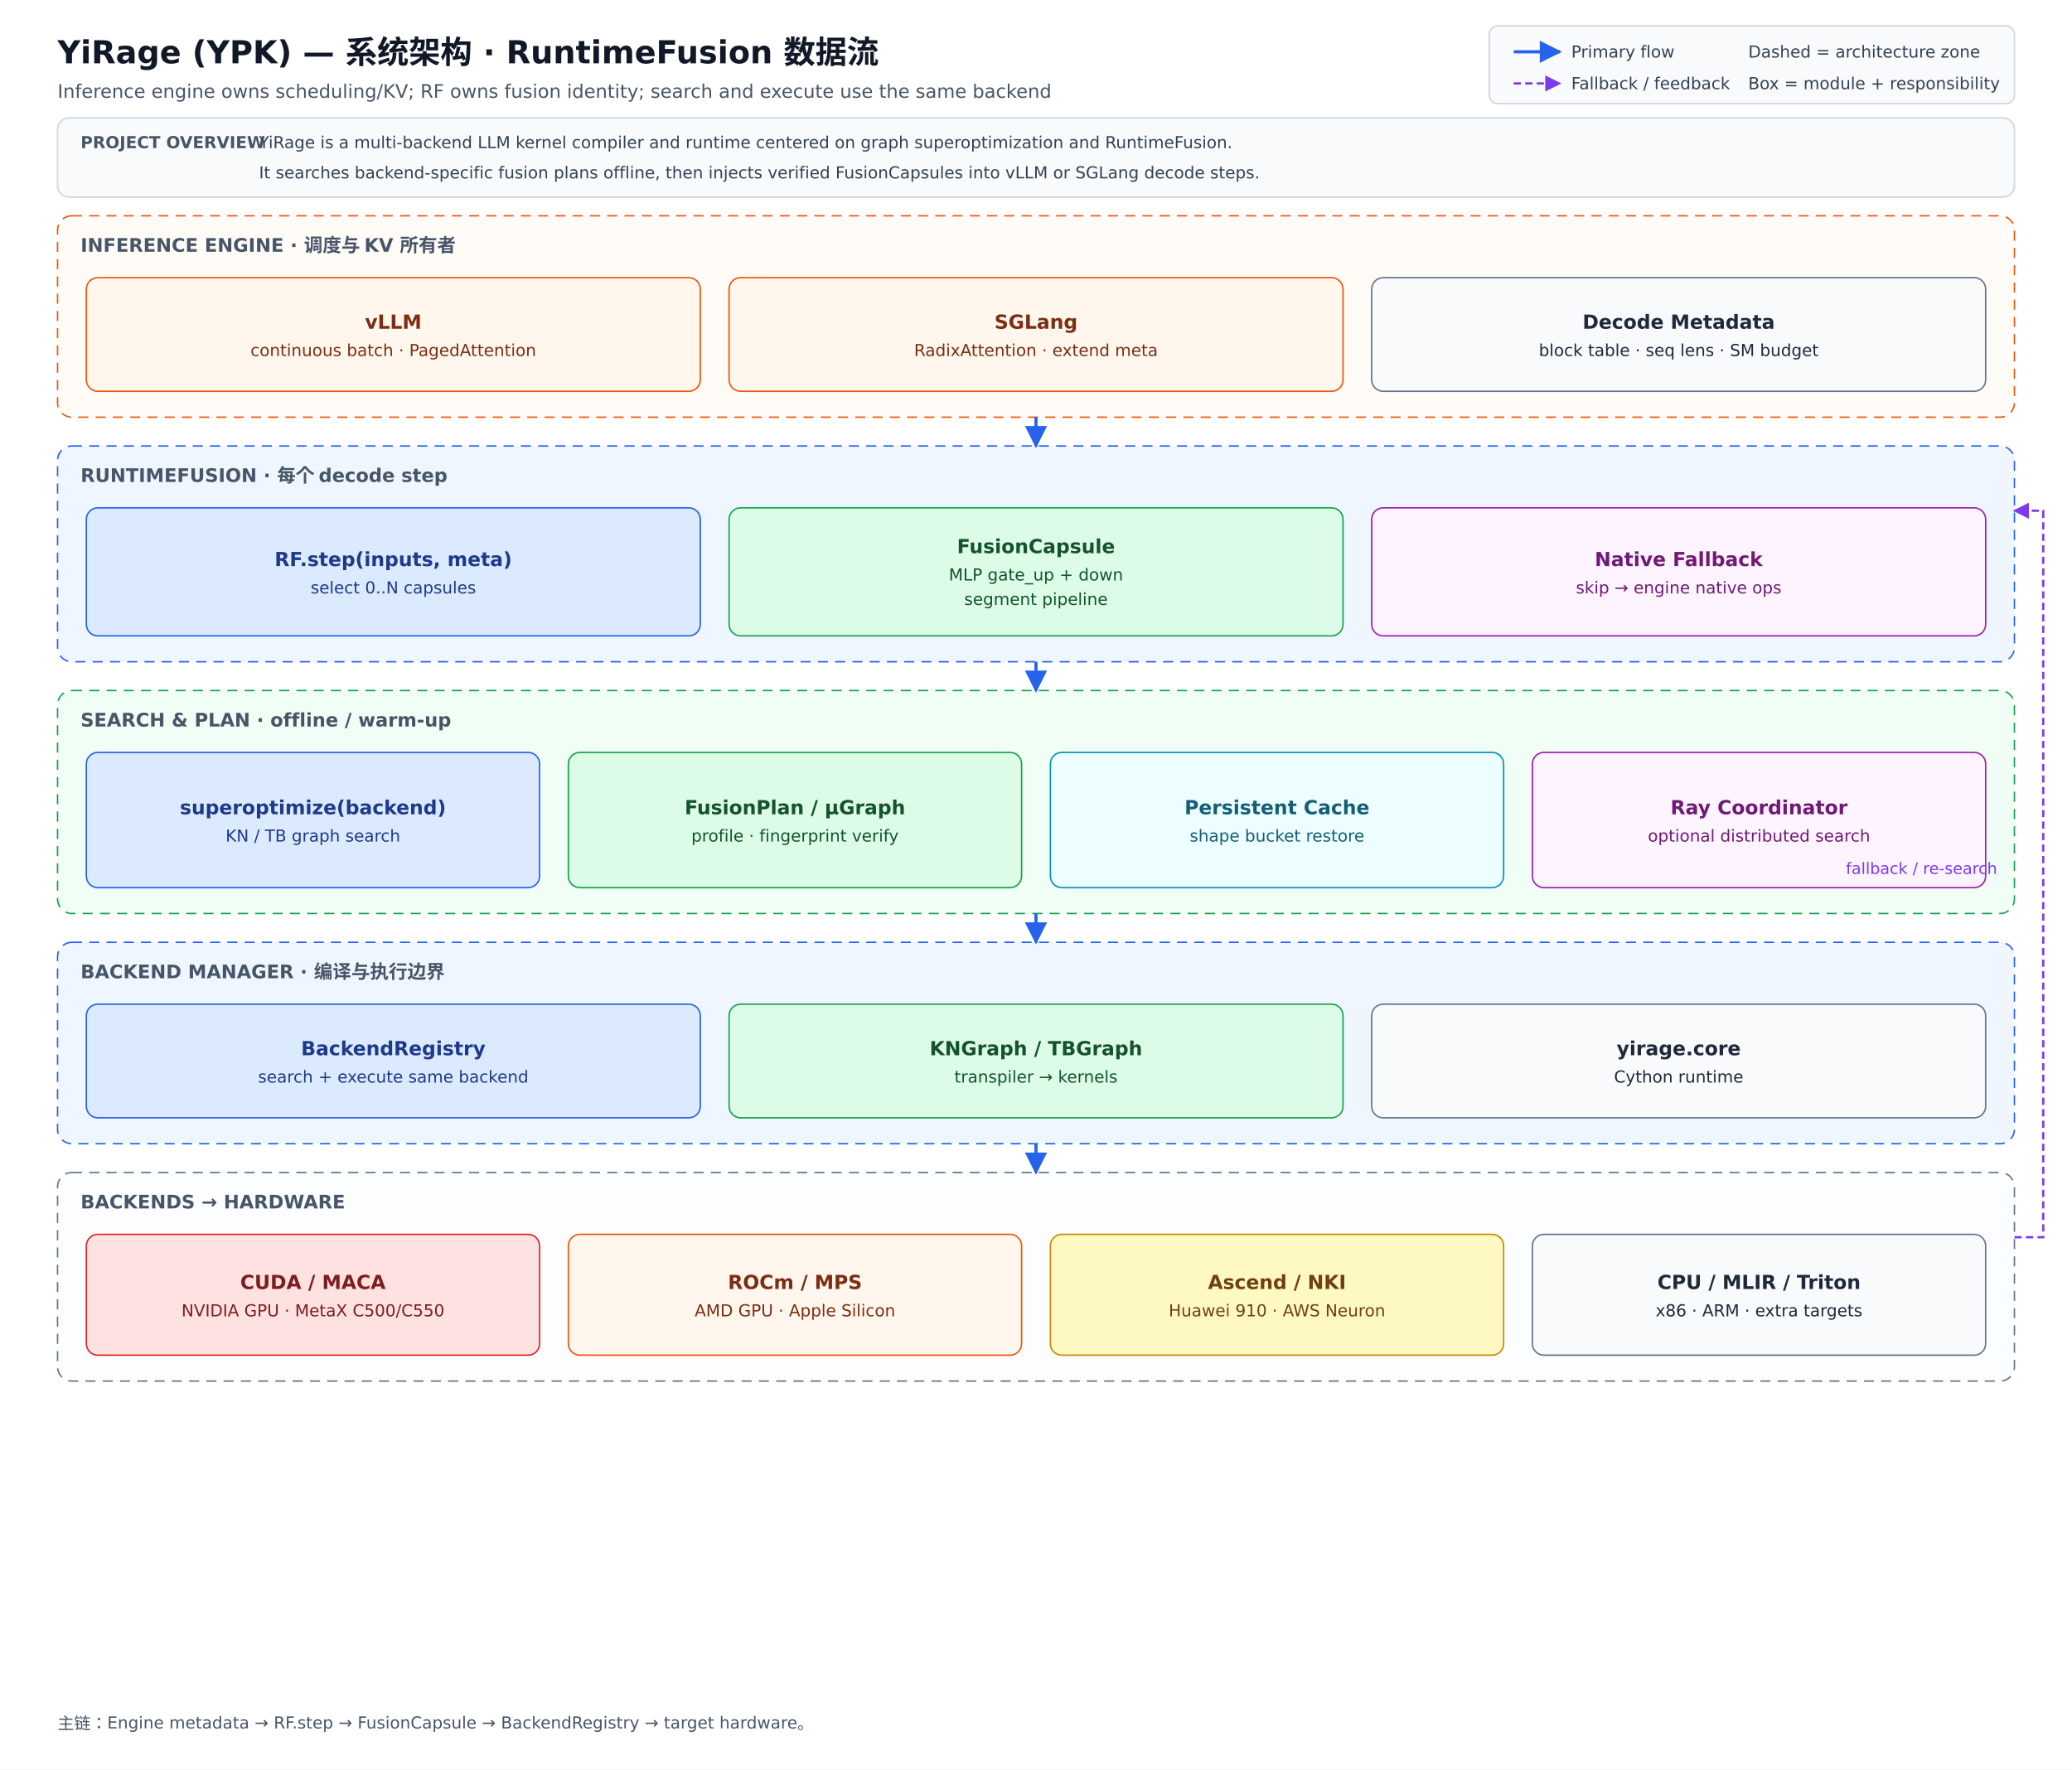
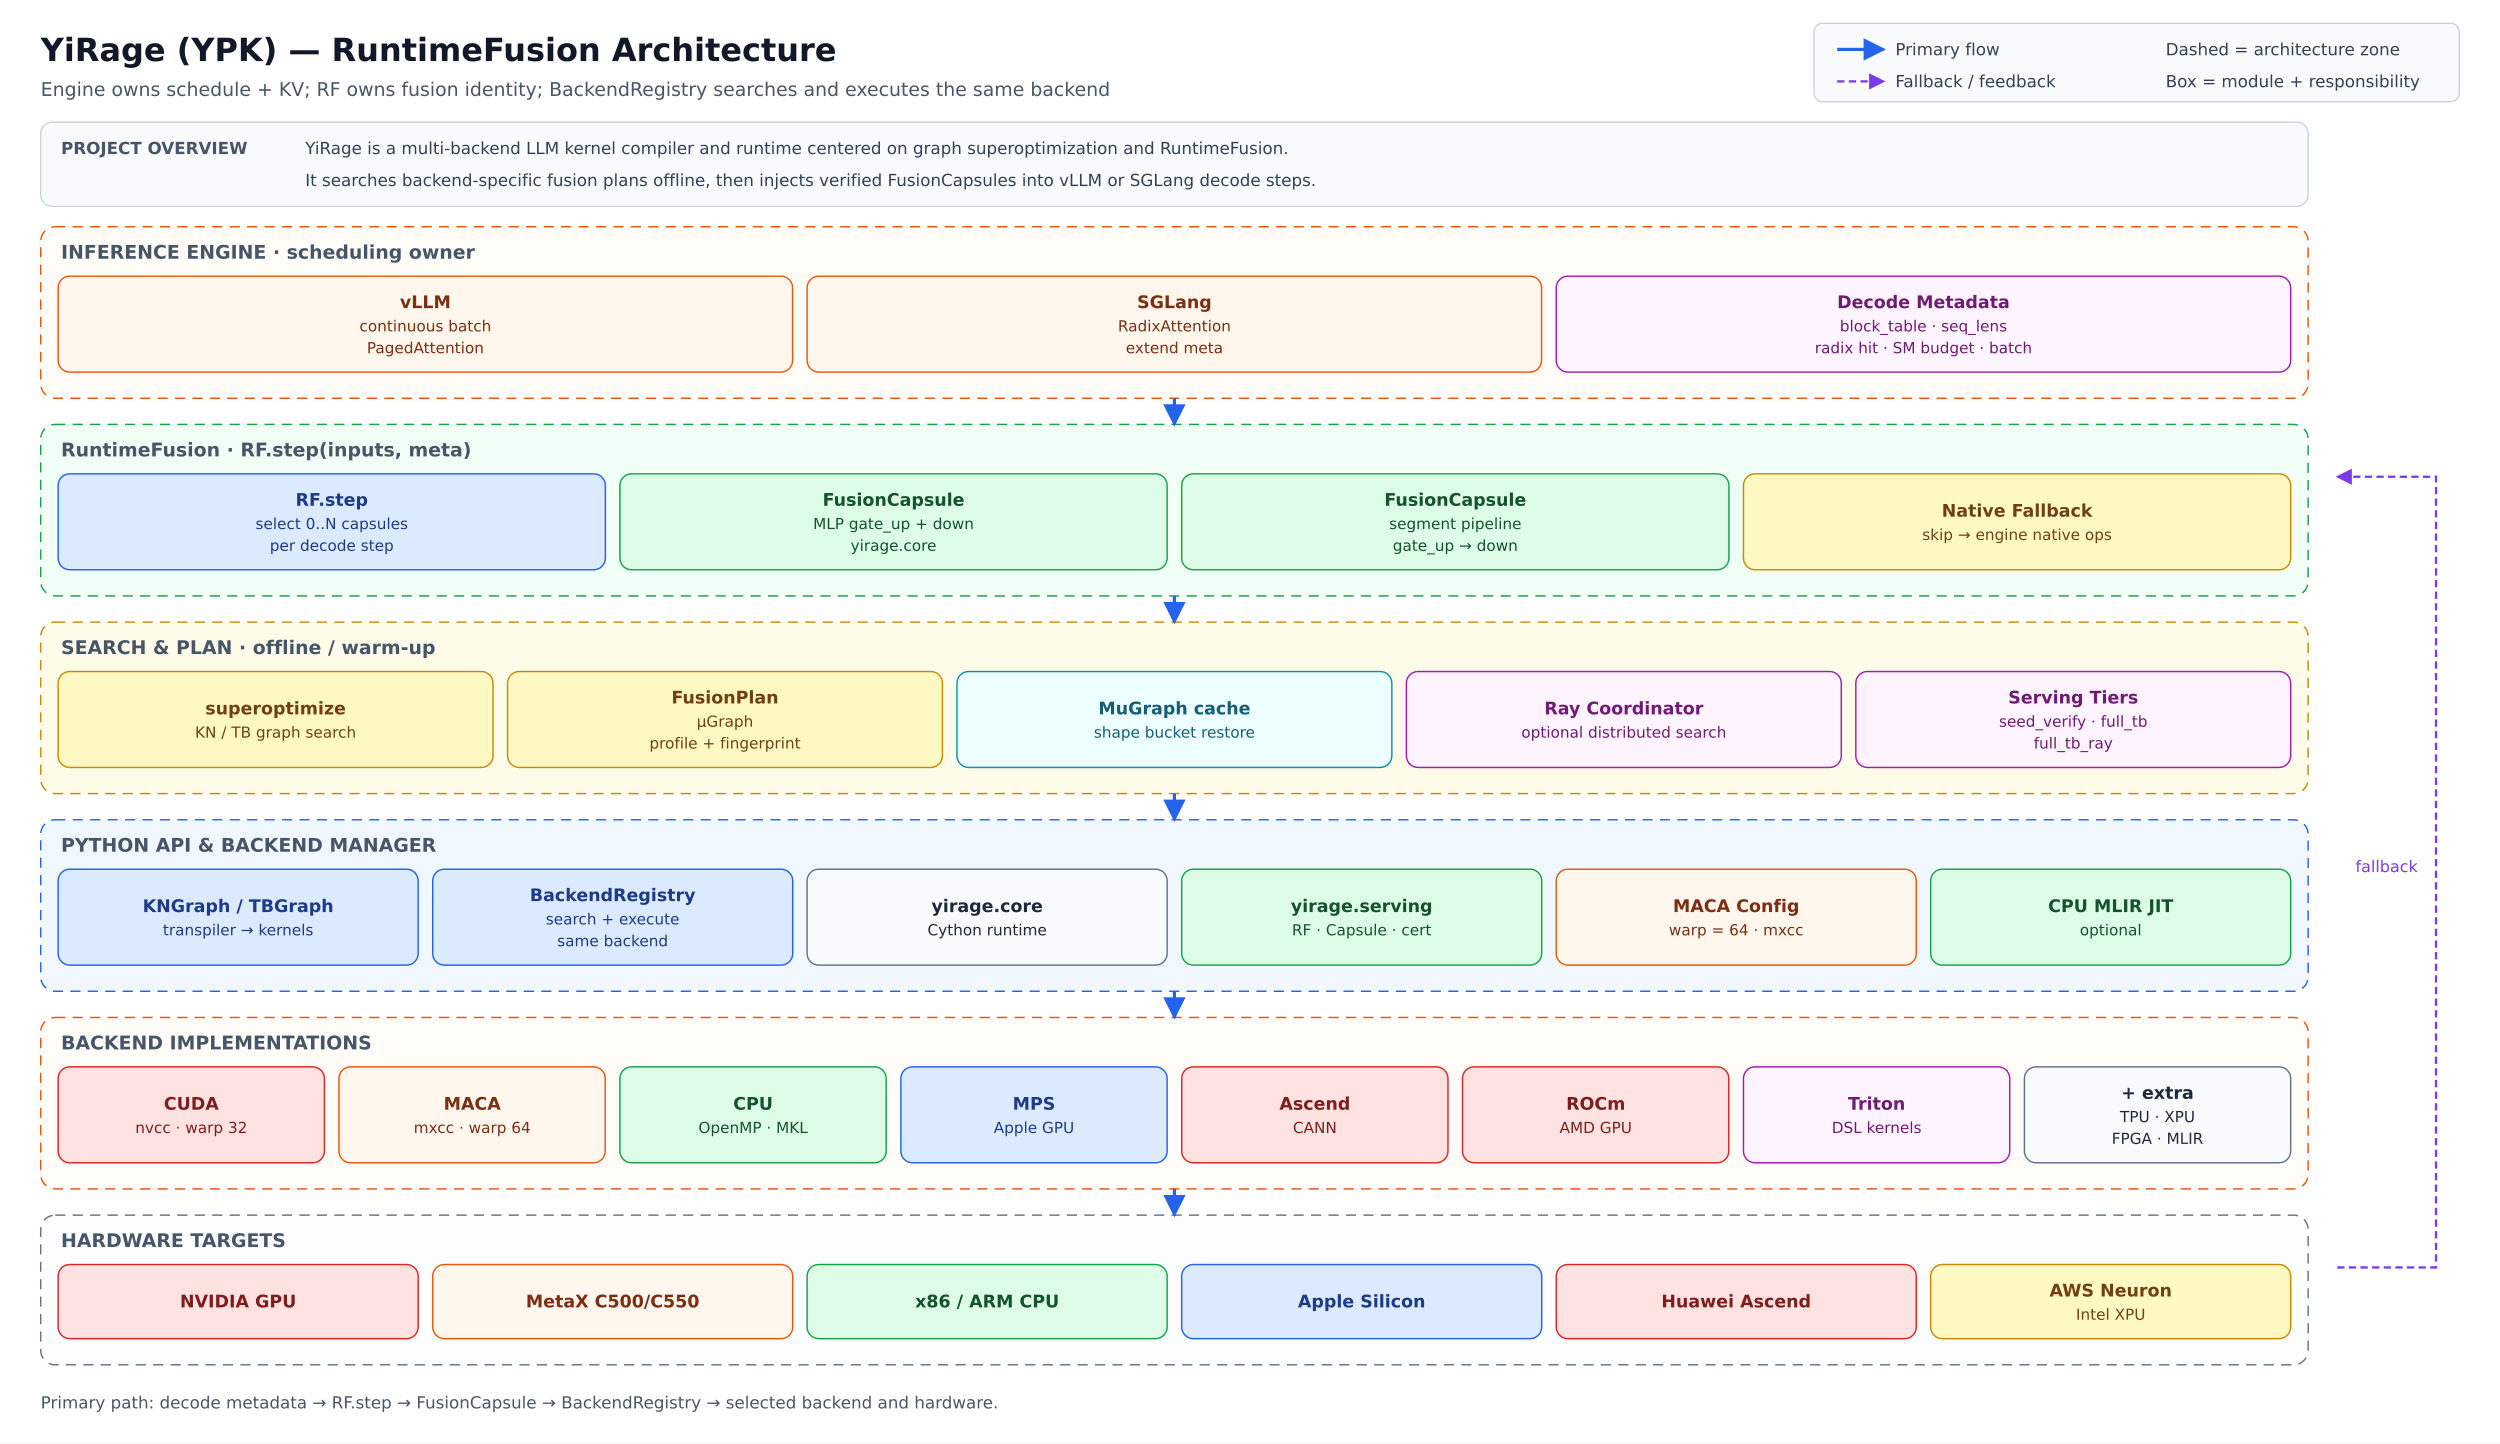
- <svg xmlns="http://www.w3.org/2000/svg" viewBox="0 0 1440 1230" font-family="WenQuanYi Micro Hei, DejaVu Sans, sans-serif">
+ <svg xmlns="http://www.w3.org/2000/svg" viewBox="0 0 1720 993" font-family="WenQuanYi Micro Hei, DejaVu Sans, sans-serif">
  <defs>
    <marker id="arr" viewBox="0 0 10 10" refX="9" refY="5" markerWidth="7" markerHeight="7" orient="auto">
      <path d="M0,0 L10,5 L0,10 z" fill="#2563eb" />
    </marker>
    <marker id="arrP" viewBox="0 0 10 10" refX="9" refY="5" markerWidth="7" markerHeight="7" orient="auto">
      <path d="M0,0 L10,5 L0,10 z" fill="#7c3aed" />
    </marker>
  </defs>
-   <rect x="0" y="0" width="1440" height="1230" fill="#ffffff" />
-   <text x="40" y="44" font-size="22" fill="#111827" font-weight="700" text-anchor="start">YiRage (YPK) — 系统架构 · RuntimeFusion 数据流</text>
-   <text x="40" y="68" font-size="13" fill="#475569" font-weight="400" text-anchor="start">Inference engine owns scheduling/KV; RF owns fusion identity; search and execute use the same backend</text>
-   <rect x="1035" y="18" width="365" height="54" rx="6" fill="#f8fafc" stroke="#cbd5e1" />
-   <line x1="1052" y1="36" x2="1084" y2="36" stroke="#2563eb" stroke-width="2.2" marker-end="url(#arr)" />
-   <text x="1092" y="40" font-size="11.5" fill="#334155" font-weight="400" text-anchor="start">Primary flow</text>
-   <line x1="1052" y1="58" x2="1084" y2="58" stroke="#7c3aed" stroke-width="1.6" stroke-dasharray="5,3" marker-end="url(#arrP)" />
-   <text x="1092" y="62" font-size="11.5" fill="#334155" font-weight="400" text-anchor="start">Fallback / feedback</text>
-   <text x="1215" y="40" font-size="11.5" fill="#334155" font-weight="400" text-anchor="start">Dashed = architecture zone</text>
-   <text x="1215" y="62" font-size="11.5" fill="#334155" font-weight="400" text-anchor="start">Box = module + responsibility</text>
-   <rect x="40" y="82" width="1360" height="55" rx="8" fill="#f8fafc" stroke="#cbd5e1" />
-   <text x="56" y="103" font-size="11.5" fill="#475569" font-weight="700" text-anchor="start">PROJECT OVERVIEW</text>
-   <text x="180" y="103" font-size="11.5" fill="#334155" font-weight="400" text-anchor="start">YiRage is a multi-backend LLM kernel compiler and runtime centered on graph superoptimization and RuntimeFusion.</text>
-   <text x="180" y="124" font-size="11.5" fill="#334155" font-weight="400" text-anchor="start">It searches backend-specific fusion plans offline, then injects verified FusionCapsules into vLLM or SGLang decode steps.</text>
-   <rect x="40" y="150" width="1360" height="140" rx="10" fill="#fff7ed" fill-opacity="0.42" stroke="#ea580c" stroke-dasharray="7,5" />
-   <text x="56" y="175" font-size="13" fill="#475569" font-weight="700" text-anchor="start">INFERENCE ENGINE · 调度与 KV 所有者</text>
-   <rect x="60.0" y="193" width="426.7" height="79" rx="8" fill="#fff7ed" stroke="#ea580c" />
-   <text x="273.333" y="228.5" font-size="13.5" fill="#7c2d12" font-weight="700" text-anchor="middle">vLLM</text>
-   <text x="273.333" y="247.5" font-size="11.5" fill="#7c2d12" font-weight="400" text-anchor="middle">continuous batch · PagedAttention</text>
-   <rect x="506.7" y="193" width="426.7" height="79" rx="8" fill="#fff7ed" stroke="#ea580c" />
-   <text x="720.0" y="228.5" font-size="13.5" fill="#7c2d12" font-weight="700" text-anchor="middle">SGLang</text>
-   <text x="720.0" y="247.5" font-size="11.5" fill="#7c2d12" font-weight="400" text-anchor="middle">RadixAttention · extend meta</text>
-   <rect x="953.3" y="193" width="426.7" height="79" rx="8" fill="#f8fafc" stroke="#64748b" />
-   <text x="1166.667" y="228.5" font-size="13.5" fill="#1e293b" font-weight="700" text-anchor="middle">Decode Metadata</text>
-   <text x="1166.667" y="247.5" font-size="11.5" fill="#1e293b" font-weight="400" text-anchor="middle">block table · seq lens · SM budget</text>
-   <rect x="40" y="310" width="1360" height="150" rx="10" fill="#dbeafe" fill-opacity="0.42" stroke="#2563eb" stroke-dasharray="7,5" />
-   <text x="56" y="335" font-size="13" fill="#475569" font-weight="700" text-anchor="start">RUNTIMEFUSION · 每个 decode step</text>
-   <rect x="60.0" y="353" width="426.7" height="89" rx="8" fill="#dbeafe" stroke="#2563eb" />
-   <text x="273.333" y="393.5" font-size="13.5" fill="#1e3a8a" font-weight="700" text-anchor="middle">RF.step(inputs, meta)</text>
-   <text x="273.333" y="412.5" font-size="11.5" fill="#1e3a8a" font-weight="400" text-anchor="middle">select 0..N capsules</text>
-   <rect x="506.7" y="353" width="426.7" height="89" rx="8" fill="#dcfce7" stroke="#16a34a" />
-   <text x="720.0" y="384.5" font-size="13.5" fill="#14532d" font-weight="700" text-anchor="middle">FusionCapsule</text>
-   <text x="720.0" y="403.5" font-size="11.5" fill="#14532d" font-weight="400" text-anchor="middle">MLP gate_up + down</text>
-   <text x="720.0" y="420.5" font-size="11.5" fill="#14532d" font-weight="400" text-anchor="middle">segment pipeline</text>
-   <rect x="953.3" y="353" width="426.7" height="89" rx="8" fill="#fdf4ff" stroke="#a21caf" />
-   <text x="1166.667" y="393.5" font-size="13.5" fill="#701a75" font-weight="700" text-anchor="middle">Native Fallback</text>
-   <text x="1166.667" y="412.5" font-size="11.5" fill="#701a75" font-weight="400" text-anchor="middle">skip → engine native ops</text>
-   <rect x="40" y="480" width="1360" height="155" rx="10" fill="#dcfce7" fill-opacity="0.42" stroke="#16a34a" stroke-dasharray="7,5" />
-   <text x="56" y="505" font-size="13" fill="#475569" font-weight="700" text-anchor="start">SEARCH &amp; PLAN · offline / warm-up</text>
-   <rect x="60.0" y="523" width="315.0" height="94" rx="8" fill="#dbeafe" stroke="#2563eb" />
-   <text x="217.5" y="566.0" font-size="13.5" fill="#1e3a8a" font-weight="700" text-anchor="middle">superoptimize(backend)</text>
-   <text x="217.5" y="585.0" font-size="11.5" fill="#1e3a8a" font-weight="400" text-anchor="middle">KN / TB graph search</text>
-   <rect x="395.0" y="523" width="315.0" height="94" rx="8" fill="#dcfce7" stroke="#16a34a" />
-   <text x="552.5" y="566.0" font-size="13.5" fill="#14532d" font-weight="700" text-anchor="middle">FusionPlan / µGraph</text>
-   <text x="552.5" y="585.0" font-size="11.5" fill="#14532d" font-weight="400" text-anchor="middle">profile · fingerprint verify</text>
-   <rect x="730.0" y="523" width="315.0" height="94" rx="8" fill="#ecfeff" stroke="#0891b2" />
-   <text x="887.5" y="566.0" font-size="13.5" fill="#155e75" font-weight="700" text-anchor="middle">Persistent Cache</text>
-   <text x="887.5" y="585.0" font-size="11.5" fill="#155e75" font-weight="400" text-anchor="middle">shape bucket restore</text>
-   <rect x="1065.0" y="523" width="315.0" height="94" rx="8" fill="#fdf4ff" stroke="#a21caf" />
-   <text x="1222.5" y="566.0" font-size="13.5" fill="#701a75" font-weight="700" text-anchor="middle">Ray Coordinator</text>
-   <text x="1222.5" y="585.0" font-size="11.5" fill="#701a75" font-weight="400" text-anchor="middle">optional distributed search</text>
-   <rect x="40" y="655" width="1360" height="140" rx="10" fill="#dbeafe" fill-opacity="0.42" stroke="#2563eb" stroke-dasharray="7,5" />
-   <text x="56" y="680" font-size="13" fill="#475569" font-weight="700" text-anchor="start">BACKEND MANAGER · 编译与执行边界</text>
-   <rect x="60.0" y="698" width="426.7" height="79" rx="8" fill="#dbeafe" stroke="#2563eb" />
-   <text x="273.333" y="733.5" font-size="13.5" fill="#1e3a8a" font-weight="700" text-anchor="middle">BackendRegistry</text>
-   <text x="273.333" y="752.5" font-size="11.5" fill="#1e3a8a" font-weight="400" text-anchor="middle">search + execute same backend</text>
-   <rect x="506.7" y="698" width="426.7" height="79" rx="8" fill="#dcfce7" stroke="#16a34a" />
-   <text x="720.0" y="733.5" font-size="13.5" fill="#14532d" font-weight="700" text-anchor="middle">KNGraph / TBGraph</text>
-   <text x="720.0" y="752.5" font-size="11.5" fill="#14532d" font-weight="400" text-anchor="middle">transpiler → kernels</text>
-   <rect x="953.3" y="698" width="426.7" height="79" rx="8" fill="#f8fafc" stroke="#64748b" />
-   <text x="1166.667" y="733.5" font-size="13.5" fill="#1e293b" font-weight="700" text-anchor="middle">yirage.core</text>
-   <text x="1166.667" y="752.5" font-size="11.5" fill="#1e293b" font-weight="400" text-anchor="middle">Cython runtime</text>
-   <rect x="40" y="815" width="1360" height="145" rx="10" fill="#f8fafc" fill-opacity="0.42" stroke="#64748b" stroke-dasharray="7,5" />
-   <text x="56" y="840" font-size="13" fill="#475569" font-weight="700" text-anchor="start">BACKENDS → HARDWARE</text>
-   <rect x="60.0" y="858" width="315.0" height="84" rx="8" fill="#fee2e2" stroke="#dc2626" />
-   <text x="217.5" y="896.0" font-size="13.5" fill="#7f1d1d" font-weight="700" text-anchor="middle">CUDA / MACA</text>
-   <text x="217.5" y="915.0" font-size="11.5" fill="#7f1d1d" font-weight="400" text-anchor="middle">NVIDIA GPU · MetaX C500/C550</text>
-   <rect x="395.0" y="858" width="315.0" height="84" rx="8" fill="#fff7ed" stroke="#ea580c" />
-   <text x="552.5" y="896.0" font-size="13.5" fill="#7c2d12" font-weight="700" text-anchor="middle">ROCm / MPS</text>
-   <text x="552.5" y="915.0" font-size="11.5" fill="#7c2d12" font-weight="400" text-anchor="middle">AMD GPU · Apple Silicon</text>
-   <rect x="730.0" y="858" width="315.0" height="84" rx="8" fill="#fef9c3" stroke="#ca8a04" />
-   <text x="887.5" y="896.0" font-size="13.5" fill="#713f12" font-weight="700" text-anchor="middle">Ascend / NKI</text>
-   <text x="887.5" y="915.0" font-size="11.5" fill="#713f12" font-weight="400" text-anchor="middle">Huawei 910 · AWS Neuron</text>
-   <rect x="1065.0" y="858" width="315.0" height="84" rx="8" fill="#f8fafc" stroke="#64748b" />
-   <text x="1222.5" y="896.0" font-size="13.5" fill="#1e293b" font-weight="700" text-anchor="middle">CPU / MLIR / Triton</text>
-   <text x="1222.5" y="915.0" font-size="11.5" fill="#1e293b" font-weight="400" text-anchor="middle">x86 · ARM · extra targets</text>
-   <line x1="720" y1="290" x2="720" y2="310" stroke="#2563eb" stroke-width="2.2" marker-end="url(#arr)" />
-   <line x1="720" y1="460" x2="720" y2="480" stroke="#2563eb" stroke-width="2.2" marker-end="url(#arr)" />
-   <line x1="720" y1="635" x2="720" y2="655" stroke="#2563eb" stroke-width="2.2" marker-end="url(#arr)" />
-   <line x1="720" y1="795" x2="720" y2="815" stroke="#2563eb" stroke-width="2.2" marker-end="url(#arr)" />
-   <path d="M 1400,860 L 1420,860 L 1420,355 L 1400,355" fill="none" stroke="#7c3aed" stroke-width="1.6" stroke-dasharray="5,3" marker-end="url(#arrP)" />
-   <text x="1388" y="607.5" font-size="11" fill="#7c3aed" font-weight="400" text-anchor="end">fallback / re-search</text>
-   <text x="40" y="1202" font-size="11.5" fill="#475569" font-weight="400" text-anchor="start">主链：Engine metadata → RF.step → FusionCapsule → BackendRegistry → target hardware。</text>
+   <rect x="0" y="0" width="1720" height="993" fill="#ffffff" />
+   <text x="28" y="42" font-size="22" fill="#111827" font-weight="700" text-anchor="start">YiRage (YPK) — RuntimeFusion Architecture</text>
+   <text x="28" y="66" font-size="13" fill="#475569" font-weight="400" text-anchor="start">Engine owns schedule + KV; RF owns fusion identity; BackendRegistry searches and executes the same backend</text>
+   <rect x="1248" y="16" width="444" height="54" rx="6" fill="#f8fafc" stroke="#cbd5e1" />
+   <line x1="1264" y1="34" x2="1296" y2="34" stroke="#2563eb" stroke-width="2.2" marker-end="url(#arr)" />
+   <text x="1304" y="38" font-size="11.5" fill="#334155" font-weight="400" text-anchor="start">Primary flow</text>
+   <line x1="1264" y1="56" x2="1296" y2="56" stroke="#7c3aed" stroke-width="1.6" stroke-dasharray="5,3" marker-end="url(#arrP)" />
+   <text x="1304" y="60" font-size="11.5" fill="#334155" font-weight="400" text-anchor="start">Fallback / feedback</text>
+   <text x="1490" y="38" font-size="11.5" fill="#334155" font-weight="400" text-anchor="start">Dashed = architecture zone</text>
+   <text x="1490" y="60" font-size="11.5" fill="#334155" font-weight="400" text-anchor="start">Box = module + responsibility</text>
+   <rect x="28" y="84" width="1560" height="58" rx="8" fill="#f8fafc" stroke="#cbd5e1" />
+   <text x="42" y="106" font-size="11.5" fill="#475569" font-weight="700" text-anchor="start">PROJECT OVERVIEW</text>
+   <text x="210" y="106" font-size="11.5" fill="#334155" font-weight="400" text-anchor="start">YiRage is a multi-backend LLM kernel compiler and runtime centered on graph superoptimization and RuntimeFusion.</text>
+   <text x="210" y="128" font-size="11.5" fill="#334155" font-weight="400" text-anchor="start">It searches backend-specific fusion plans offline, then injects verified FusionCapsules into vLLM or SGLang decode steps.</text>
+   <rect x="28" y="156" width="1560" height="118" rx="10" fill="#fff7ed" fill-opacity="0.38" stroke="#ea580c" stroke-dasharray="7,5" />
+   <text x="42" y="178" font-size="13" fill="#475569" font-weight="700" text-anchor="start">INFERENCE ENGINE · scheduling owner</text>
+   <rect x="40.0" y="190.0" width="505.3" height="66.0" rx="8" fill="#fff7ed" stroke="#ea580c" />
+   <text x="292.667" y="212.0" font-size="12" fill="#7c2d12" font-weight="700" text-anchor="middle">vLLM</text>
+   <text x="292.667" y="228.0" font-size="10.5" fill="#7c2d12" font-weight="400" text-anchor="middle">continuous batch</text>
+   <text x="292.667" y="243.0" font-size="10.5" fill="#7c2d12" font-weight="400" text-anchor="middle">PagedAttention</text>
+   <rect x="555.3" y="190.0" width="505.3" height="66.0" rx="8" fill="#fff7ed" stroke="#ea580c" />
+   <text x="808" y="212.0" font-size="12" fill="#7c2d12" font-weight="700" text-anchor="middle">SGLang</text>
+   <text x="808" y="228.0" font-size="10.5" fill="#7c2d12" font-weight="400" text-anchor="middle">RadixAttention</text>
+   <text x="808" y="243.0" font-size="10.5" fill="#7c2d12" font-weight="400" text-anchor="middle">extend meta</text>
+   <rect x="1070.7" y="190.0" width="505.3" height="66.0" rx="8" fill="#fdf4ff" stroke="#a21caf" />
+   <text x="1323.333" y="212.0" font-size="12" fill="#701a75" font-weight="700" text-anchor="middle">Decode Metadata</text>
+   <text x="1323.333" y="228.0" font-size="10.5" fill="#701a75" font-weight="400" text-anchor="middle">block_table · seq_lens</text>
+   <text x="1323.333" y="243.0" font-size="10.5" fill="#701a75" font-weight="400" text-anchor="middle">radix hit · SM budget · batch</text>
+   <rect x="28" y="292" width="1560" height="118" rx="10" fill="#dcfce7" fill-opacity="0.38" stroke="#16a34a" stroke-dasharray="7,5" />
+   <text x="42" y="314" font-size="13" fill="#475569" font-weight="700" text-anchor="start">RuntimeFusion · RF.step(inputs, meta)</text>
+   <rect x="40.0" y="326.0" width="376.5" height="66.0" rx="8" fill="#dbeafe" stroke="#2563eb" />
+   <text x="228.25" y="348.0" font-size="12" fill="#1e3a8a" font-weight="700" text-anchor="middle">RF.step</text>
+   <text x="228.25" y="364.0" font-size="10.5" fill="#1e3a8a" font-weight="400" text-anchor="middle">select 0..N capsules</text>
+   <text x="228.25" y="379.0" font-size="10.5" fill="#1e3a8a" font-weight="400" text-anchor="middle">per decode step</text>
+   <rect x="426.5" y="326.0" width="376.5" height="66.0" rx="8" fill="#dcfce7" stroke="#16a34a" />
+   <text x="614.75" y="348.0" font-size="12" fill="#14532d" font-weight="700" text-anchor="middle">FusionCapsule</text>
+   <text x="614.75" y="364.0" font-size="10.5" fill="#14532d" font-weight="400" text-anchor="middle">MLP gate_up + down</text>
+   <text x="614.75" y="379.0" font-size="10.5" fill="#14532d" font-weight="400" text-anchor="middle">yirage.core</text>
+   <rect x="813.0" y="326.0" width="376.5" height="66.0" rx="8" fill="#dcfce7" stroke="#16a34a" />
+   <text x="1001.25" y="348.0" font-size="12" fill="#14532d" font-weight="700" text-anchor="middle">FusionCapsule</text>
+   <text x="1001.25" y="364.0" font-size="10.5" fill="#14532d" font-weight="400" text-anchor="middle">segment pipeline</text>
+   <text x="1001.25" y="379.0" font-size="10.5" fill="#14532d" font-weight="400" text-anchor="middle">gate_up → down</text>
+   <rect x="1199.5" y="326.0" width="376.5" height="66.0" rx="8" fill="#fef9c3" stroke="#ca8a04" />
+   <text x="1387.75" y="355.5" font-size="12" fill="#713f12" font-weight="700" text-anchor="middle">Native Fallback</text>
+   <text x="1387.75" y="371.5" font-size="10.5" fill="#713f12" font-weight="400" text-anchor="middle">skip → engine native ops</text>
+   <rect x="28" y="428" width="1560" height="118" rx="10" fill="#fef9c3" fill-opacity="0.38" stroke="#ca8a04" stroke-dasharray="7,5" />
+   <text x="42" y="450" font-size="13" fill="#475569" font-weight="700" text-anchor="start">SEARCH &amp; PLAN · offline / warm-up</text>
+   <rect x="40.0" y="462.0" width="299.2" height="66.0" rx="8" fill="#fef9c3" stroke="#ca8a04" />
+   <text x="189.6" y="491.5" font-size="12" fill="#713f12" font-weight="700" text-anchor="middle">superoptimize</text>
+   <text x="189.6" y="507.5" font-size="10.5" fill="#713f12" font-weight="400" text-anchor="middle">KN / TB graph search</text>
+   <rect x="349.2" y="462.0" width="299.2" height="66.0" rx="8" fill="#fef9c3" stroke="#ca8a04" />
+   <text x="498.8" y="484.0" font-size="12" fill="#713f12" font-weight="700" text-anchor="middle">FusionPlan</text>
+   <text x="498.8" y="500.0" font-size="10.5" fill="#713f12" font-weight="400" text-anchor="middle">µGraph</text>
+   <text x="498.8" y="515.0" font-size="10.5" fill="#713f12" font-weight="400" text-anchor="middle">profile + fingerprint</text>
+   <rect x="658.4" y="462.0" width="299.2" height="66.0" rx="8" fill="#ecfeff" stroke="#0891b2" />
+   <text x="808.0" y="491.5" font-size="12" fill="#155e75" font-weight="700" text-anchor="middle">MuGraph cache</text>
+   <text x="808.0" y="507.5" font-size="10.5" fill="#155e75" font-weight="400" text-anchor="middle">shape bucket restore</text>
+   <rect x="967.6" y="462.0" width="299.2" height="66.0" rx="8" fill="#fdf4ff" stroke="#a21caf" />
+   <text x="1117.2" y="491.5" font-size="12" fill="#701a75" font-weight="700" text-anchor="middle">Ray Coordinator</text>
+   <text x="1117.2" y="507.5" font-size="10.5" fill="#701a75" font-weight="400" text-anchor="middle">optional distributed search</text>
+   <rect x="1276.8" y="462.0" width="299.2" height="66.0" rx="8" fill="#fdf4ff" stroke="#a21caf" />
+   <text x="1426.4" y="484.0" font-size="12" fill="#701a75" font-weight="700" text-anchor="middle">Serving Tiers</text>
+   <text x="1426.4" y="500.0" font-size="10.5" fill="#701a75" font-weight="400" text-anchor="middle">seed_verify · full_tb</text>
+   <text x="1426.4" y="515.0" font-size="10.5" fill="#701a75" font-weight="400" text-anchor="middle">full_tb_ray</text>
+   <rect x="28" y="564" width="1560" height="118" rx="10" fill="#dbeafe" fill-opacity="0.38" stroke="#2563eb" stroke-dasharray="7,5" />
+   <text x="42" y="586" font-size="13" fill="#475569" font-weight="700" text-anchor="start">PYTHON API &amp; BACKEND MANAGER</text>
+   <rect x="40.0" y="598.0" width="247.7" height="66.0" rx="8" fill="#dbeafe" stroke="#2563eb" />
+   <text x="163.833" y="627.5" font-size="12" fill="#1e3a8a" font-weight="700" text-anchor="middle">KNGraph / TBGraph</text>
+   <text x="163.833" y="643.5" font-size="10.5" fill="#1e3a8a" font-weight="400" text-anchor="middle">transpiler → kernels</text>
+   <rect x="297.7" y="598.0" width="247.7" height="66.0" rx="8" fill="#dbeafe" stroke="#2563eb" />
+   <text x="421.5" y="620.0" font-size="12" fill="#1e3a8a" font-weight="700" text-anchor="middle">BackendRegistry</text>
+   <text x="421.5" y="636.0" font-size="10.5" fill="#1e3a8a" font-weight="400" text-anchor="middle">search + execute</text>
+   <text x="421.5" y="651.0" font-size="10.5" fill="#1e3a8a" font-weight="400" text-anchor="middle">same backend</text>
+   <rect x="555.3" y="598.0" width="247.7" height="66.0" rx="8" fill="#f8fafc" stroke="#64748b" />
+   <text x="679.167" y="627.5" font-size="12" fill="#1e293b" font-weight="700" text-anchor="middle">yirage.core</text>
+   <text x="679.167" y="643.5" font-size="10.5" fill="#1e293b" font-weight="400" text-anchor="middle">Cython runtime</text>
+   <rect x="813.0" y="598.0" width="247.7" height="66.0" rx="8" fill="#dcfce7" stroke="#16a34a" />
+   <text x="936.833" y="627.5" font-size="12" fill="#14532d" font-weight="700" text-anchor="middle">yirage.serving</text>
+   <text x="936.833" y="643.5" font-size="10.5" fill="#14532d" font-weight="400" text-anchor="middle">RF · Capsule · cert</text>
+   <rect x="1070.7" y="598.0" width="247.7" height="66.0" rx="8" fill="#fff7ed" stroke="#ea580c" />
+   <text x="1194.5" y="627.5" font-size="12" fill="#7c2d12" font-weight="700" text-anchor="middle">MACA Config</text>
+   <text x="1194.5" y="643.5" font-size="10.5" fill="#7c2d12" font-weight="400" text-anchor="middle">warp = 64 · mxcc</text>
+   <rect x="1328.3" y="598.0" width="247.7" height="66.0" rx="8" fill="#dcfce7" stroke="#16a34a" />
+   <text x="1452.167" y="627.5" font-size="12" fill="#14532d" font-weight="700" text-anchor="middle">CPU MLIR JIT</text>
+   <text x="1452.167" y="643.5" font-size="10.5" fill="#14532d" font-weight="400" text-anchor="middle">optional</text>
+   <rect x="28" y="700" width="1560" height="118" rx="10" fill="#fff7ed" fill-opacity="0.38" stroke="#ea580c" stroke-dasharray="7,5" />
+   <text x="42" y="722" font-size="13" fill="#475569" font-weight="700" text-anchor="start">BACKEND IMPLEMENTATIONS</text>
+   <rect x="40.0" y="734.0" width="183.2" height="66.0" rx="8" fill="#fee2e2" stroke="#dc2626" />
+   <text x="131.625" y="763.5" font-size="12" fill="#7f1d1d" font-weight="700" text-anchor="middle">CUDA</text>
+   <text x="131.625" y="779.5" font-size="10.5" fill="#7f1d1d" font-weight="400" text-anchor="middle">nvcc · warp 32</text>
+   <rect x="233.2" y="734.0" width="183.2" height="66.0" rx="8" fill="#fff7ed" stroke="#ea580c" />
+   <text x="324.875" y="763.5" font-size="12" fill="#7c2d12" font-weight="700" text-anchor="middle">MACA</text>
+   <text x="324.875" y="779.5" font-size="10.5" fill="#7c2d12" font-weight="400" text-anchor="middle">mxcc · warp 64</text>
+   <rect x="426.5" y="734.0" width="183.2" height="66.0" rx="8" fill="#dcfce7" stroke="#16a34a" />
+   <text x="518.125" y="763.5" font-size="12" fill="#14532d" font-weight="700" text-anchor="middle">CPU</text>
+   <text x="518.125" y="779.5" font-size="10.5" fill="#14532d" font-weight="400" text-anchor="middle">OpenMP · MKL</text>
+   <rect x="619.8" y="734.0" width="183.2" height="66.0" rx="8" fill="#dbeafe" stroke="#2563eb" />
+   <text x="711.375" y="763.5" font-size="12" fill="#1e3a8a" font-weight="700" text-anchor="middle">MPS</text>
+   <text x="711.375" y="779.5" font-size="10.5" fill="#1e3a8a" font-weight="400" text-anchor="middle">Apple GPU</text>
+   <rect x="813.0" y="734.0" width="183.2" height="66.0" rx="8" fill="#fee2e2" stroke="#dc2626" />
+   <text x="904.625" y="763.5" font-size="12" fill="#7f1d1d" font-weight="700" text-anchor="middle">Ascend</text>
+   <text x="904.625" y="779.5" font-size="10.5" fill="#7f1d1d" font-weight="400" text-anchor="middle">CANN</text>
+   <rect x="1006.2" y="734.0" width="183.2" height="66.0" rx="8" fill="#fee2e2" stroke="#dc2626" />
+   <text x="1097.875" y="763.5" font-size="12" fill="#7f1d1d" font-weight="700" text-anchor="middle">ROCm</text>
+   <text x="1097.875" y="779.5" font-size="10.5" fill="#7f1d1d" font-weight="400" text-anchor="middle">AMD GPU</text>
+   <rect x="1199.5" y="734.0" width="183.2" height="66.0" rx="8" fill="#fdf4ff" stroke="#a21caf" />
+   <text x="1291.125" y="763.5" font-size="12" fill="#701a75" font-weight="700" text-anchor="middle">Triton</text>
+   <text x="1291.125" y="779.5" font-size="10.5" fill="#701a75" font-weight="400" text-anchor="middle">DSL kernels</text>
+   <rect x="1392.8" y="734.0" width="183.2" height="66.0" rx="8" fill="#f8fafc" stroke="#64748b" />
+   <text x="1484.375" y="756.0" font-size="12" fill="#1e293b" font-weight="700" text-anchor="middle">+ extra</text>
+   <text x="1484.375" y="772.0" font-size="10.5" fill="#1e293b" font-weight="400" text-anchor="middle">TPU · XPU</text>
+   <text x="1484.375" y="787.0" font-size="10.5" fill="#1e293b" font-weight="400" text-anchor="middle">FPGA · MLIR</text>
+   <rect x="28" y="836" width="1560" height="103" rx="10" fill="#f8fafc" fill-opacity="0.38" stroke="#64748b" stroke-dasharray="7,5" />
+   <text x="42" y="858" font-size="13" fill="#475569" font-weight="700" text-anchor="start">HARDWARE TARGETS</text>
+   <rect x="40.0" y="870.0" width="247.7" height="51.0" rx="8" fill="#fee2e2" stroke="#dc2626" />
+   <text x="163.833" y="899.5" font-size="12" fill="#7f1d1d" font-weight="700" text-anchor="middle">NVIDIA GPU</text>
+   <rect x="297.7" y="870.0" width="247.7" height="51.0" rx="8" fill="#fff7ed" stroke="#ea580c" />
+   <text x="421.5" y="899.5" font-size="12" fill="#7c2d12" font-weight="700" text-anchor="middle">MetaX C500/C550</text>
+   <rect x="555.3" y="870.0" width="247.7" height="51.0" rx="8" fill="#dcfce7" stroke="#16a34a" />
+   <text x="679.167" y="899.5" font-size="12" fill="#14532d" font-weight="700" text-anchor="middle">x86 / ARM CPU</text>
+   <rect x="813.0" y="870.0" width="247.7" height="51.0" rx="8" fill="#dbeafe" stroke="#2563eb" />
+   <text x="936.833" y="899.5" font-size="12" fill="#1e3a8a" font-weight="700" text-anchor="middle">Apple Silicon</text>
+   <rect x="1070.7" y="870.0" width="247.7" height="51.0" rx="8" fill="#fee2e2" stroke="#dc2626" />
+   <text x="1194.5" y="899.5" font-size="12" fill="#7f1d1d" font-weight="700" text-anchor="middle">Huawei Ascend</text>
+   <rect x="1328.3" y="870.0" width="247.7" height="51.0" rx="8" fill="#fef9c3" stroke="#ca8a04" />
+   <text x="1452.167" y="892.0" font-size="12" fill="#713f12" font-weight="700" text-anchor="middle">AWS Neuron</text>
+   <text x="1452.167" y="908.0" font-size="10.5" fill="#713f12" font-weight="400" text-anchor="middle">Intel XPU</text>
+   <line x1="808.0" y1="274" x2="808.0" y2="292" stroke="#2563eb" stroke-width="2.2" marker-end="url(#arr)" />
+   <line x1="808.0" y1="410" x2="808.0" y2="428" stroke="#2563eb" stroke-width="2.2" marker-end="url(#arr)" />
+   <line x1="808.0" y1="546" x2="808.0" y2="564" stroke="#2563eb" stroke-width="2.2" marker-end="url(#arr)" />
+   <line x1="808.0" y1="682" x2="808.0" y2="700" stroke="#2563eb" stroke-width="2.2" marker-end="url(#arr)" />
+   <line x1="808.0" y1="818" x2="808.0" y2="836" stroke="#2563eb" stroke-width="2.2" marker-end="url(#arr)" />
+   <path d="M 1608,872 L 1676,872 L 1676,328 L 1608,328" fill="none" stroke="#7c3aed" stroke-width="1.6" stroke-dasharray="5,3" marker-end="url(#arrP)" />
+   <text x="1642" y="600.0" font-size="11" fill="#7c3aed" font-weight="400" text-anchor="middle">fallback</text>
+   <text x="28" y="969" font-size="11.5" fill="#475569" font-weight="400" text-anchor="start">Primary path: decode metadata → RF.step → FusionCapsule → BackendRegistry → selected backend and hardware.</text>
</svg>
